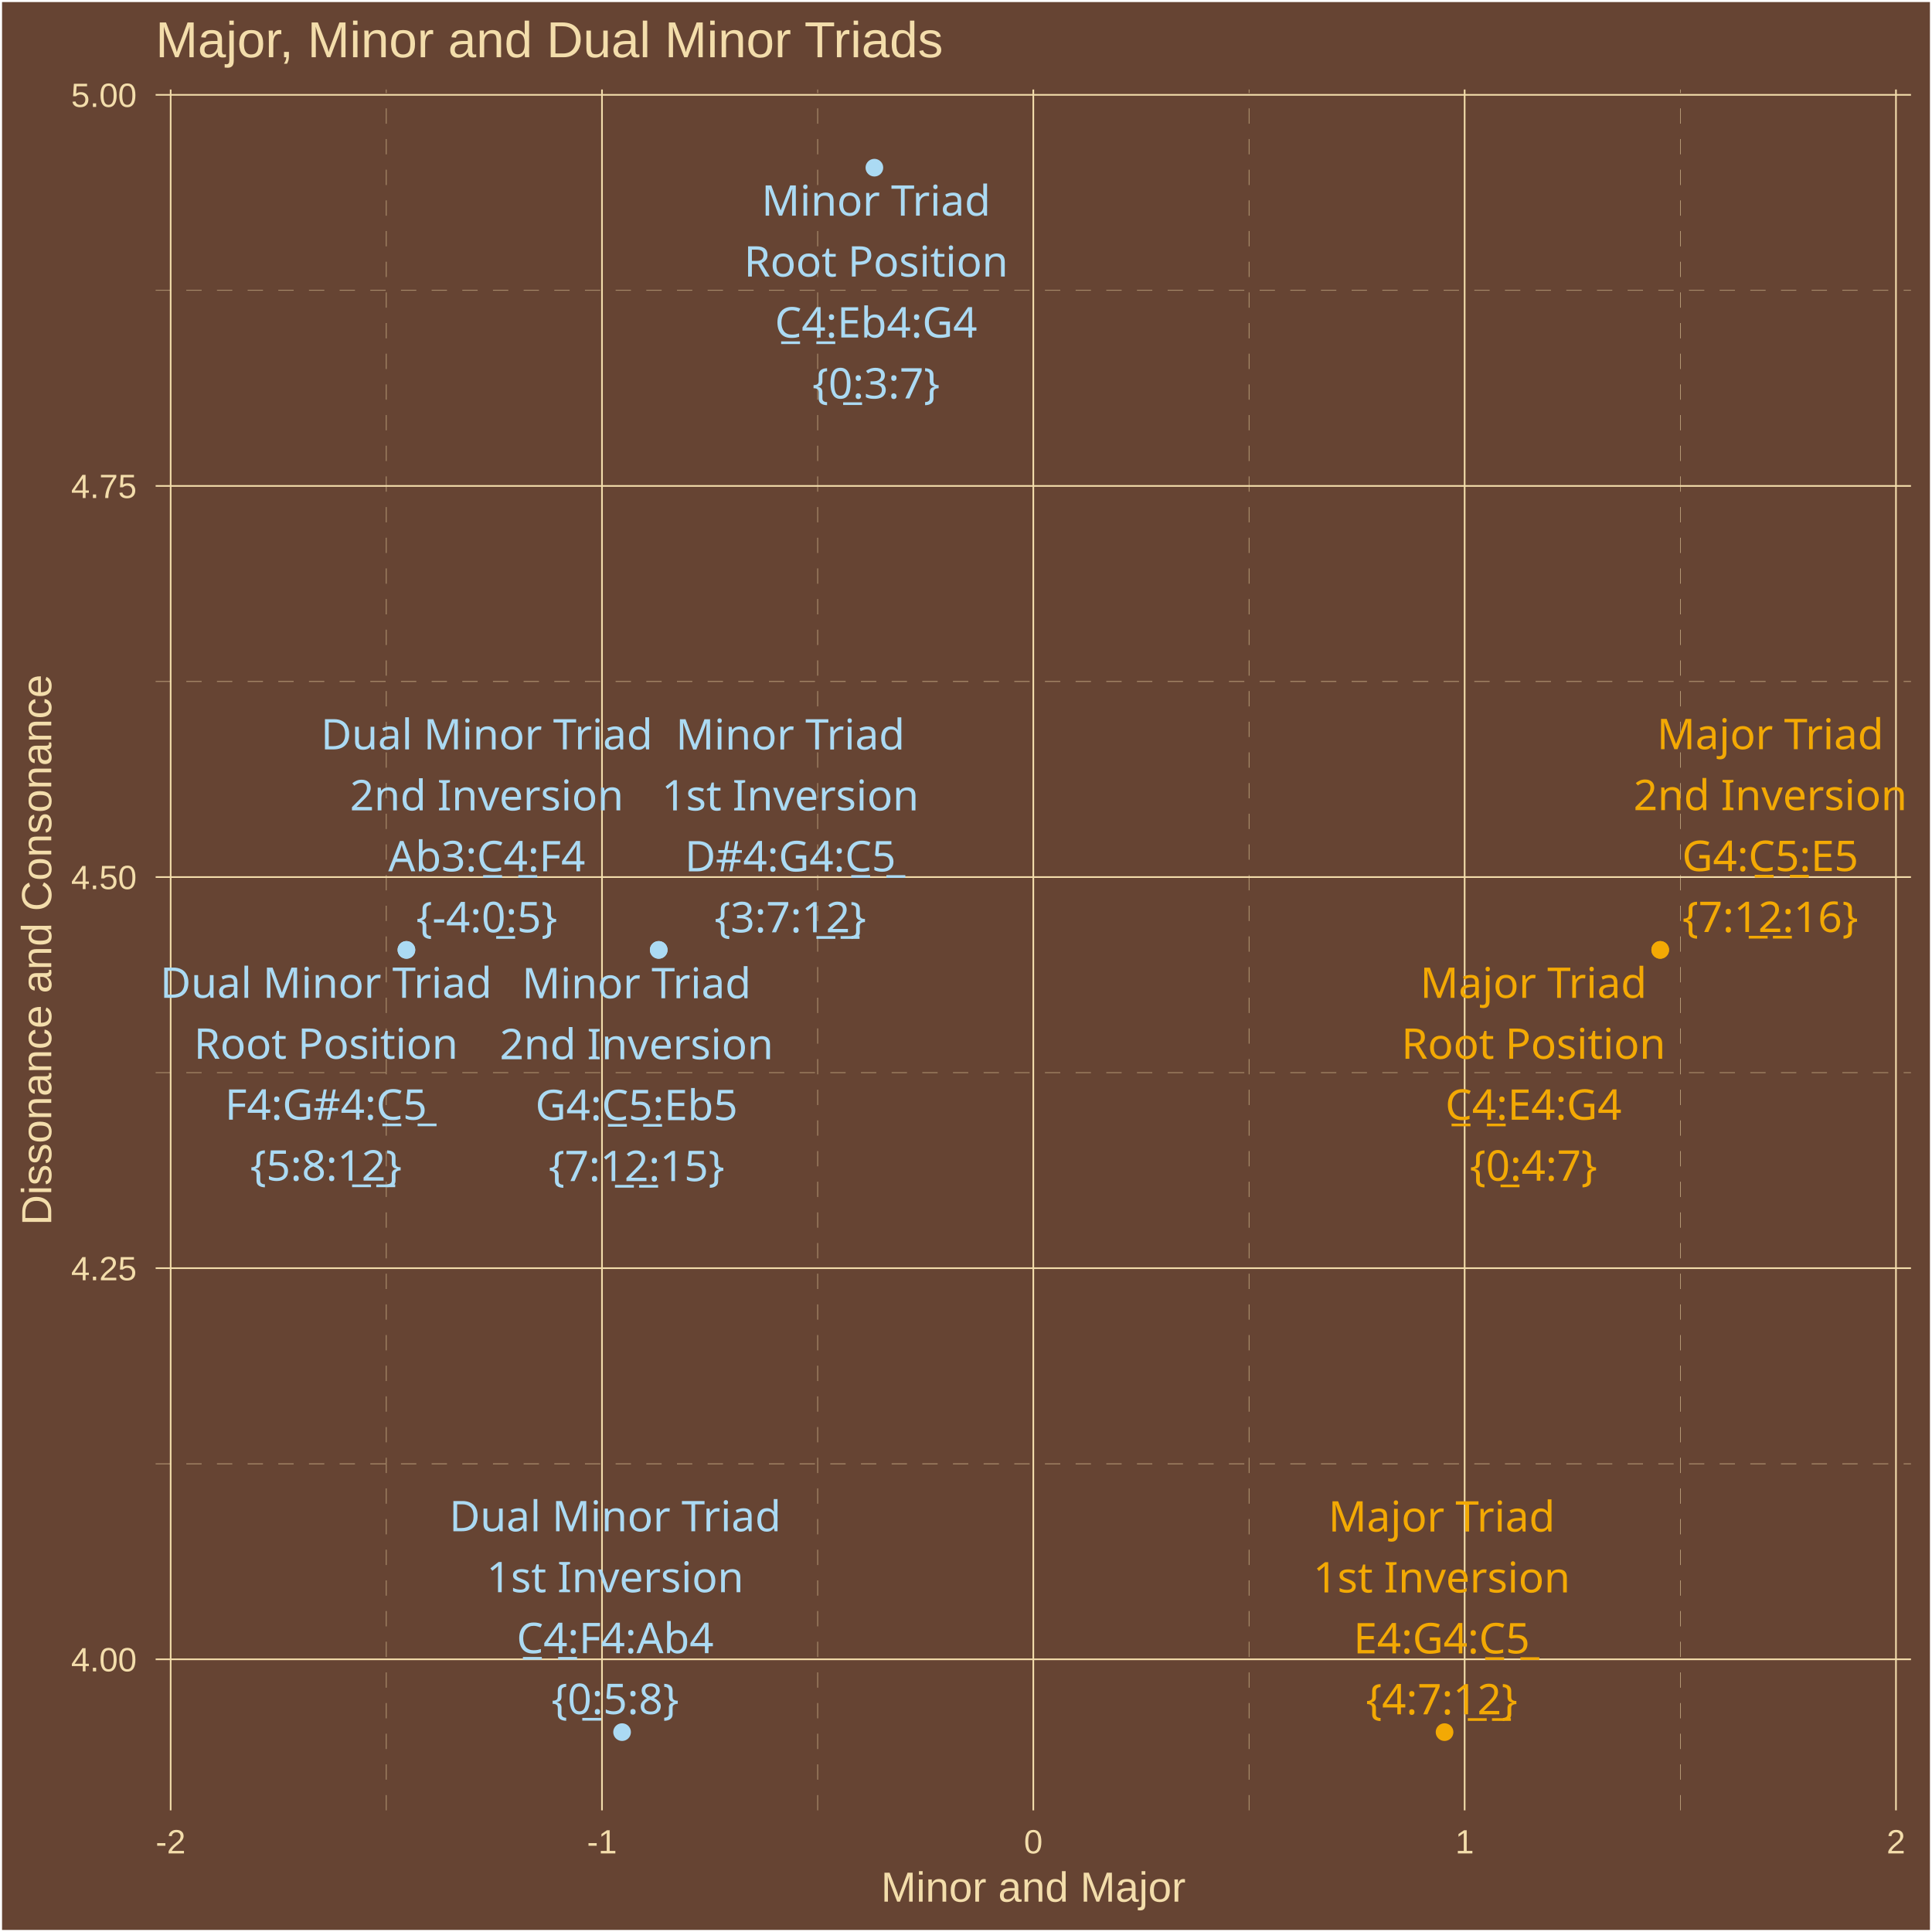
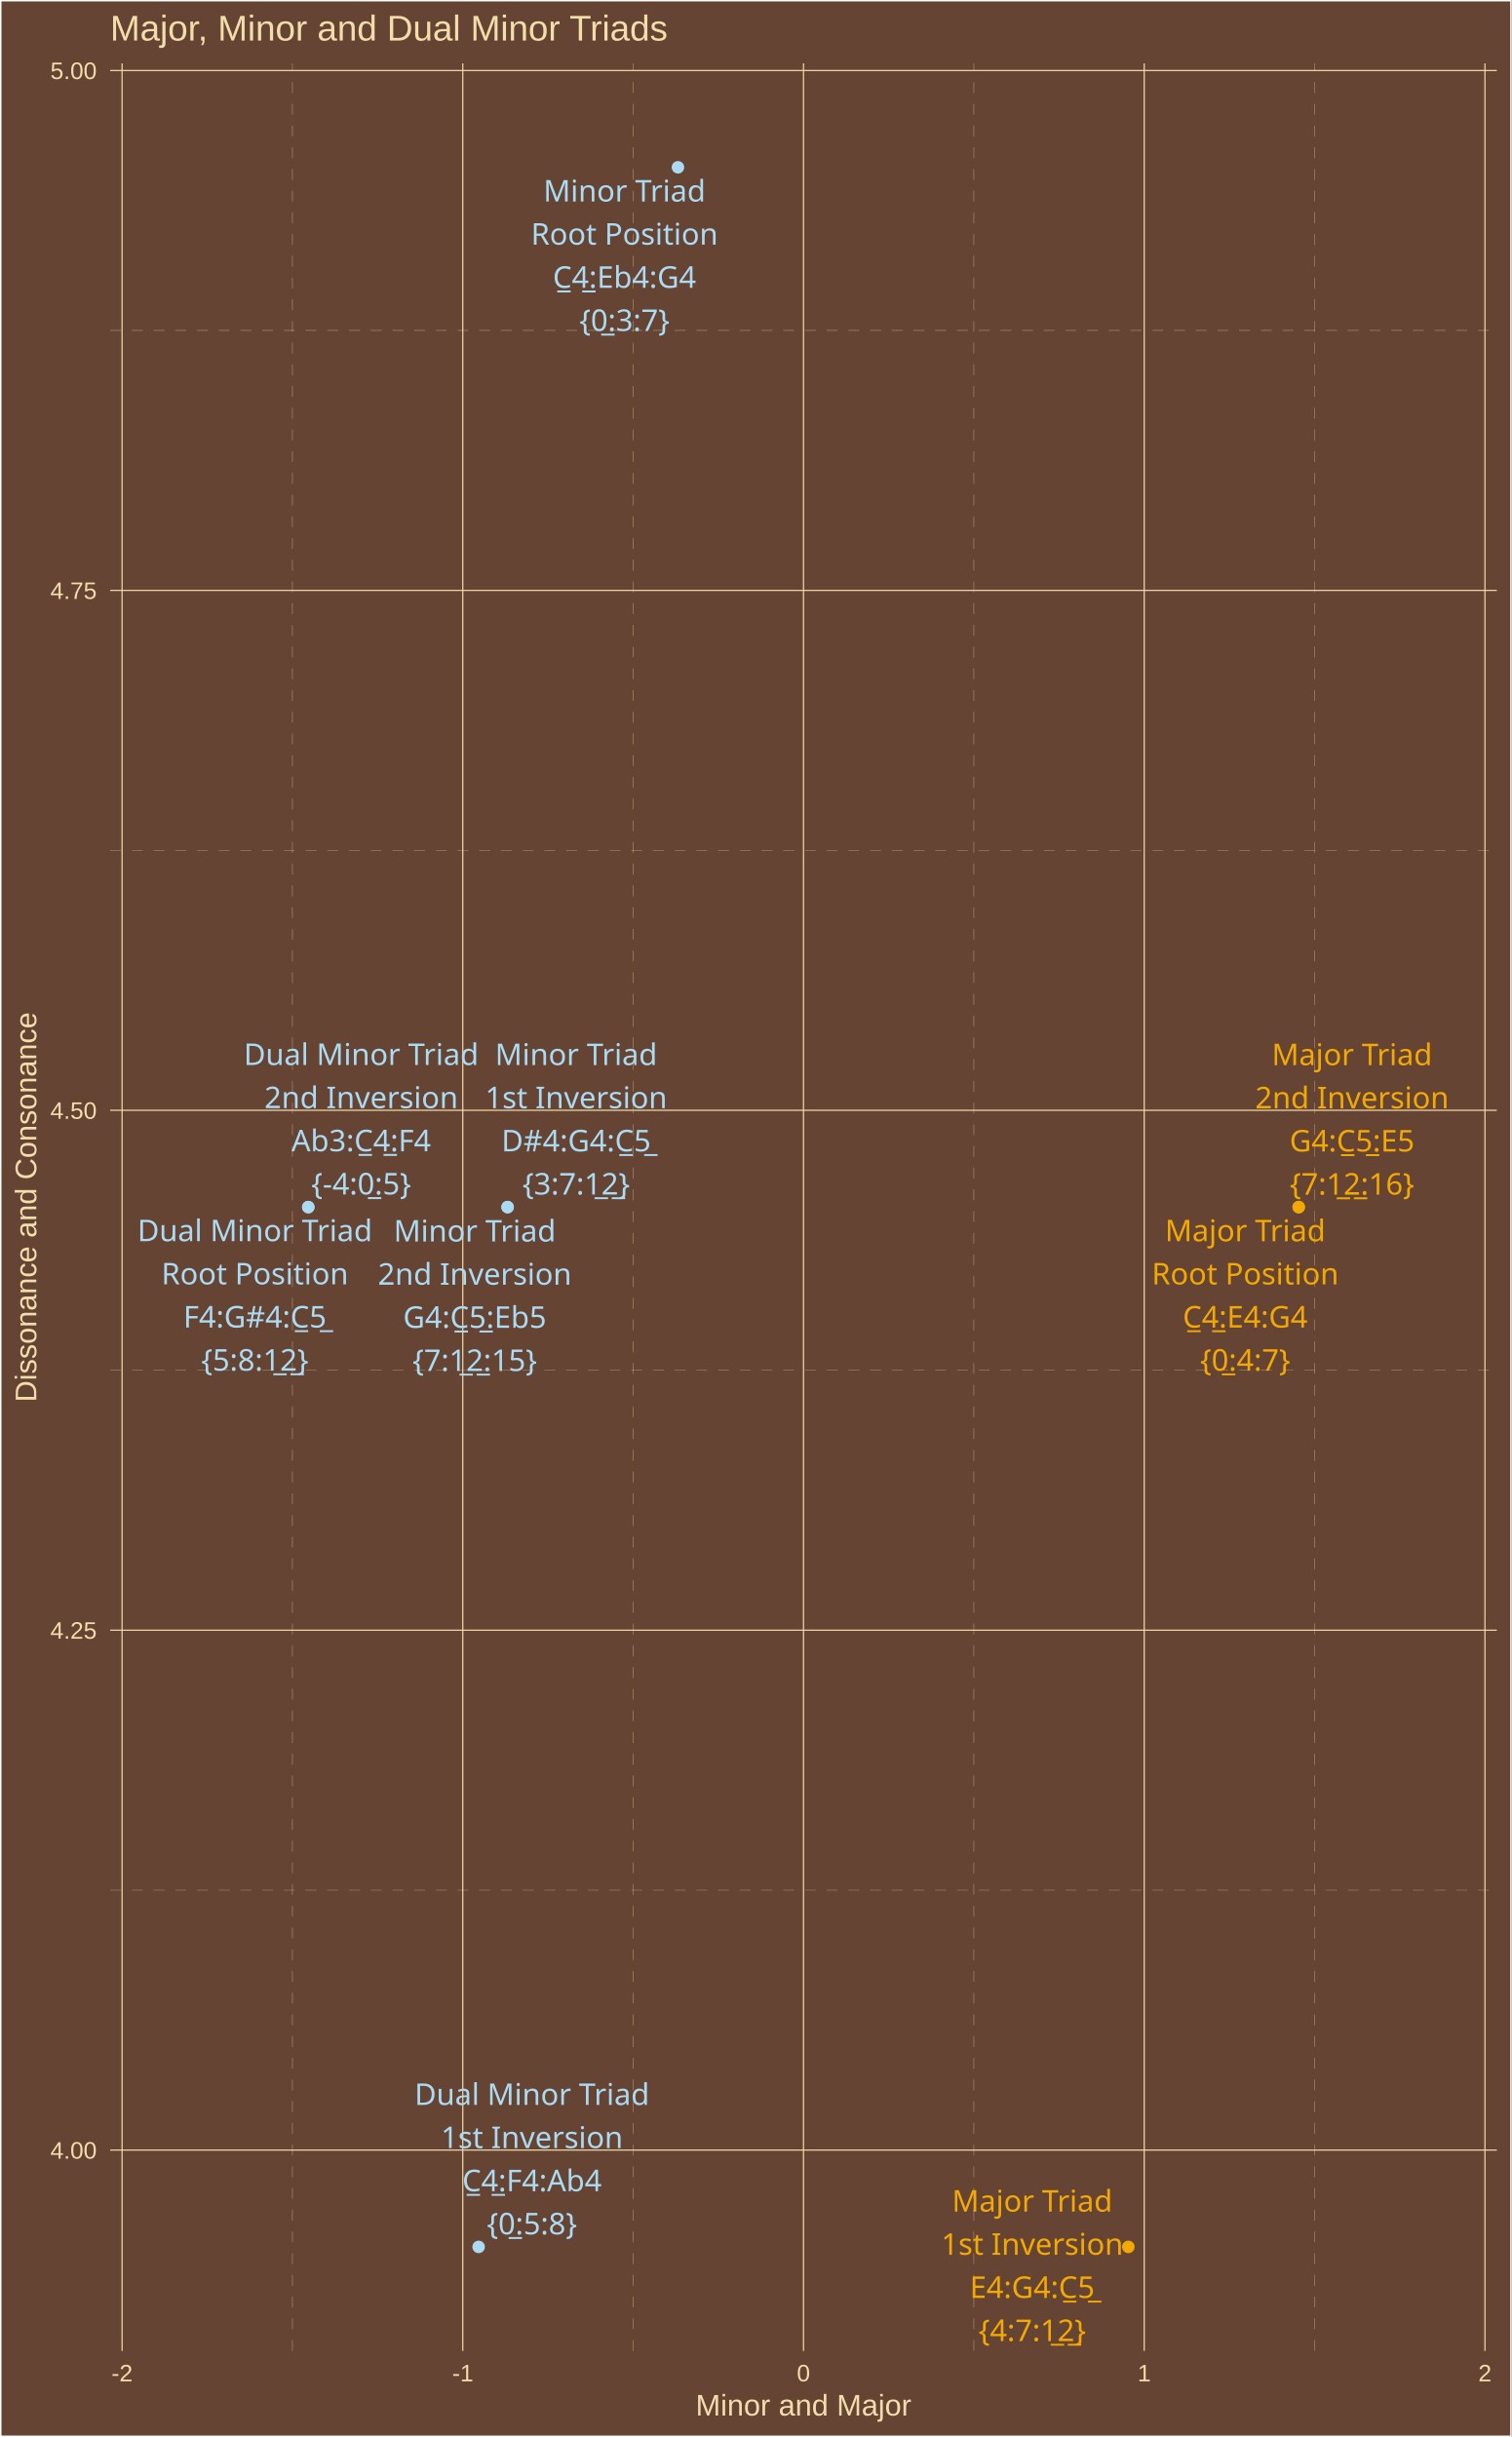
- <svg xmlns="http://www.w3.org/2000/svg" class="svglite" width="504.00pt" height="504.00pt" viewBox="0 0 504.00 504.00">
+ <svg xmlns="http://www.w3.org/2000/svg" class="svglite" width="557.00pt" height="898.00pt" viewBox="0 0 557.00 898.00">
  <defs>
    <style type="text/css">
    .svglite line, .svglite polyline, .svglite polygon, .svglite path, .svglite rect, .svglite circle {
      fill: none;
      stroke: #000000;
      stroke-linecap: round;
      stroke-linejoin: round;
      stroke-miterlimit: 10.00;
    }
    .svglite text {
      white-space: pre;
    }
  </style>
  </defs>
  <rect width="100%" height="100%" style="stroke: none; fill: #664433;" />
  <defs>
-     <clipPath id="cpMC4wMHw1MDQuMDB8MC4wMHw1MDQuMDA=">
-       <rect x="0.00" y="0.00" width="504.00" height="504.00" />
+     <clipPath id="cpMC4wMHw1NTcuMDB8MC4wMHw4OTguMDA=">
+       <rect x="0.00" y="0.00" width="557.00" height="898.00" />
    </clipPath>
  </defs>
-   <g clip-path="url(#cpMC4wMHw1MDQuMDB8MC4wMHw1MDQuMDA=)">
-     <rect x="0.00" y="-0" width="504.00" height="504.00" style="stroke-width: 1.07; stroke: #FFFFFF; fill: #664433;" />
+   <g clip-path="url(#cpMC4wMHw1NTcuMDB8MC4wMHw4OTguMDA=)">
+     <rect x="0.00" y="0.00" width="557.00" height="898.00" style="stroke-width: 1.07; stroke: #FFFFFF; fill: #664433;" />
  </g>
  <defs>
-     <clipPath id="cpNDAuNjB8NDk4LjUyfDIzLjM0fDQ3Mi4yNw==">
-       <rect x="40.60" y="23.34" width="457.92" height="448.93" />
+     <clipPath id="cpNDAuNjB8NTUxLjUyfDIzLjM0fDg2Ni4yNw==">
+       <rect x="40.60" y="23.34" width="510.92" height="842.93" />
    </clipPath>
  </defs>
-   <g clip-path="url(#cpNDAuNjB8NDk4LjUyfDIzLjM0fDQ3Mi4yNw==)">
-     <rect x="40.60" y="23.34" width="457.92" height="448.93" style="stroke-width: 1.07; stroke: none; fill: #664433;" />
-     <polyline points="40.60,381.85 498.52,381.85 " style="stroke-width: 0.11; stroke: #F3DDAB; stroke-dasharray: 4.00,4.00; stroke-linecap: butt;" />
-     <polyline points="40.60,279.82 498.52,279.82 " style="stroke-width: 0.11; stroke: #F3DDAB; stroke-dasharray: 4.00,4.00; stroke-linecap: butt;" />
-     <polyline points="40.60,177.79 498.52,177.79 " style="stroke-width: 0.11; stroke: #F3DDAB; stroke-dasharray: 4.00,4.00; stroke-linecap: butt;" />
-     <polyline points="40.60,75.76 498.52,75.76 " style="stroke-width: 0.11; stroke: #F3DDAB; stroke-dasharray: 4.00,4.00; stroke-linecap: butt;" />
-     <polyline points="100.78,472.27 100.78,23.34 " style="stroke-width: 0.11; stroke: #F3DDAB; stroke-dasharray: 4.00,4.00; stroke-linecap: butt;" />
-     <polyline points="213.30,472.27 213.30,23.34 " style="stroke-width: 0.11; stroke: #F3DDAB; stroke-dasharray: 4.00,4.00; stroke-linecap: butt;" />
-     <polyline points="325.82,472.27 325.82,23.34 " style="stroke-width: 0.11; stroke: #F3DDAB; stroke-dasharray: 4.00,4.00; stroke-linecap: butt;" />
-     <polyline points="438.34,472.27 438.34,23.34 " style="stroke-width: 0.11; stroke: #F3DDAB; stroke-dasharray: 4.00,4.00; stroke-linecap: butt;" />
-     <polyline points="40.60,432.86 498.52,432.86 " style="stroke-width: 0.43; stroke: #F3DDAB; stroke-linecap: butt;" />
-     <polyline points="40.60,330.83 498.52,330.83 " style="stroke-width: 0.43; stroke: #F3DDAB; stroke-linecap: butt;" />
-     <polyline points="40.60,228.80 498.52,228.80 " style="stroke-width: 0.43; stroke: #F3DDAB; stroke-linecap: butt;" />
-     <polyline points="40.60,126.77 498.52,126.77 " style="stroke-width: 0.43; stroke: #F3DDAB; stroke-linecap: butt;" />
-     <polyline points="40.60,24.74 498.52,24.74 " style="stroke-width: 0.43; stroke: #F3DDAB; stroke-linecap: butt;" />
-     <polyline points="44.52,472.27 44.52,23.34 " style="stroke-width: 0.43; stroke: #F3DDAB; stroke-linecap: butt;" />
-     <polyline points="157.04,472.27 157.04,23.34 " style="stroke-width: 0.43; stroke: #F3DDAB; stroke-linecap: butt;" />
-     <polyline points="269.56,472.27 269.56,23.34 " style="stroke-width: 0.43; stroke: #F3DDAB; stroke-linecap: butt;" />
-     <polyline points="382.08,472.27 382.08,23.34 " style="stroke-width: 0.43; stroke: #F3DDAB; stroke-linecap: butt;" />
-     <polyline points="494.60,472.27 494.60,23.34 " style="stroke-width: 0.43; stroke: #F3DDAB; stroke-linecap: butt;" />
-     <circle cx="433.10" cy="247.80" r="1.95" style="stroke-width: 0.71; stroke: #F3A904; fill: #F3A904;" />
-     <circle cx="376.84" cy="451.86" r="1.95" style="stroke-width: 0.71; stroke: #F3A904; fill: #F3A904;" />
-     <circle cx="433.10" cy="247.80" r="1.95" style="stroke-width: 0.71; stroke: #F3A904; fill: #F3A904;" />
-     <circle cx="228.10" cy="43.74" r="1.95" style="stroke-width: 0.71; stroke: #ABDAF3; fill: #ABDAF3;" />
-     <circle cx="171.84" cy="247.80" r="1.95" style="stroke-width: 0.71; stroke: #ABDAF3; fill: #ABDAF3;" />
-     <circle cx="171.84" cy="247.80" r="1.95" style="stroke-width: 0.71; stroke: #ABDAF3; fill: #ABDAF3;" />
-     <circle cx="106.02" cy="247.80" r="1.95" style="stroke-width: 0.71; stroke: #ABDAF3; fill: #ABDAF3;" />
-     <circle cx="162.28" cy="451.86" r="1.95" style="stroke-width: 0.71; stroke: #ABDAF3; fill: #ABDAF3;" />
-     <circle cx="106.02" cy="247.80" r="1.95" style="stroke-width: 0.71; stroke: #ABDAF3; fill: #ABDAF3;" />
-     <text x="400.04" y="260.32" text-anchor="middle" style="font-size: 11.04px;fill: #F3A904; font-family: &quot;Arial Unicode MS&quot;;" textLength="55.77px" lengthAdjust="spacingAndGlyphs">Major Triad</text>
-     <text x="400.04" y="276.21" text-anchor="middle" style="font-size: 11.04px;fill: #F3A904; font-family: &quot;Arial Unicode MS&quot;;" textLength="65.61px" lengthAdjust="spacingAndGlyphs">Root Position</text>
-     <text x="400.04" y="292.11" text-anchor="middle" style="font-size: 11.04px;fill: #F3A904; font-family: &quot;Arial Unicode MS&quot;;" textLength="48.44px" lengthAdjust="spacingAndGlyphs">C̲4̲:E4:G4</text>
-     <text x="400.04" y="308.01" text-anchor="middle" style="font-size: 11.04px;fill: #F3A904; font-family: &quot;Arial Unicode MS&quot;;" textLength="31.91px" lengthAdjust="spacingAndGlyphs">{0̲:4:7}</text>
-     <text x="376.09" y="399.53" text-anchor="middle" style="font-size: 11.04px;fill: #F3A904; font-family: &quot;Arial Unicode MS&quot;;" textLength="55.77px" lengthAdjust="spacingAndGlyphs">Major Triad</text>
-     <text x="376.09" y="415.42" text-anchor="middle" style="font-size: 11.04px;fill: #F3A904; font-family: &quot;Arial Unicode MS&quot;;" textLength="62.54px" lengthAdjust="spacingAndGlyphs">1st Inversion</text>
-     <text x="376.09" y="431.32" text-anchor="middle" style="font-size: 11.04px;fill: #F3A904; font-family: &quot;Arial Unicode MS&quot;;" textLength="48.44px" lengthAdjust="spacingAndGlyphs">E4:G4:C̲5̲</text>
-     <text x="376.09" y="447.22" text-anchor="middle" style="font-size: 11.04px;fill: #F3A904; font-family: &quot;Arial Unicode MS&quot;;" textLength="38.04px" lengthAdjust="spacingAndGlyphs">{4:7:1̲2̲}</text>
-     <text x="461.81" y="195.44" text-anchor="middle" style="font-size: 11.04px;fill: #F3A904; font-family: &quot;Arial Unicode MS&quot;;" textLength="55.77px" lengthAdjust="spacingAndGlyphs">Major Triad</text>
-     <text x="461.81" y="211.34" text-anchor="middle" style="font-size: 11.04px;fill: #F3A904; font-family: &quot;Arial Unicode MS&quot;;" textLength="66.23px" lengthAdjust="spacingAndGlyphs">2nd Inversion</text>
-     <text x="461.81" y="227.23" text-anchor="middle" style="font-size: 11.04px;fill: #F3A904; font-family: &quot;Arial Unicode MS&quot;;" textLength="48.44px" lengthAdjust="spacingAndGlyphs">G4:C̲5̲:E5</text>
-     <text x="461.81" y="243.13" text-anchor="middle" style="font-size: 11.04px;fill: #F3A904; font-family: &quot;Arial Unicode MS&quot;;" textLength="44.18px" lengthAdjust="spacingAndGlyphs">{7:1̲2̲:16}</text>
-     <text x="228.54" y="56.26" text-anchor="middle" style="font-size: 11.04px;fill: #ABDAF3; font-family: &quot;Arial Unicode MS&quot;;" textLength="55.77px" lengthAdjust="spacingAndGlyphs">Minor Triad</text>
-     <text x="228.54" y="72.15" text-anchor="middle" style="font-size: 11.04px;fill: #ABDAF3; font-family: &quot;Arial Unicode MS&quot;;" textLength="65.61px" lengthAdjust="spacingAndGlyphs">Root Position</text>
-     <text x="228.54" y="88.05" text-anchor="middle" style="font-size: 11.04px;fill: #ABDAF3; font-family: &quot;Arial Unicode MS&quot;;" textLength="54.58px" lengthAdjust="spacingAndGlyphs">C̲4̲:Eb4:G4</text>
-     <text x="228.54" y="103.95" text-anchor="middle" style="font-size: 11.04px;fill: #ABDAF3; font-family: &quot;Arial Unicode MS&quot;;" textLength="31.91px" lengthAdjust="spacingAndGlyphs">{0̲:3:7}</text>
-     <text x="206.17" y="195.52" text-anchor="middle" style="font-size: 11.04px;fill: #ABDAF3; font-family: &quot;Arial Unicode MS&quot;;" textLength="55.77px" lengthAdjust="spacingAndGlyphs">Minor Triad</text>
-     <text x="206.17" y="211.42" text-anchor="middle" style="font-size: 11.04px;fill: #ABDAF3; font-family: &quot;Arial Unicode MS&quot;;" textLength="62.54px" lengthAdjust="spacingAndGlyphs">1st Inversion</text>
-     <text x="206.17" y="227.31" text-anchor="middle" style="font-size: 11.04px;fill: #ABDAF3; font-family: &quot;Arial Unicode MS&quot;;" textLength="55.18px" lengthAdjust="spacingAndGlyphs">D#4:G4:C̲5̲</text>
-     <text x="206.17" y="243.21" text-anchor="middle" style="font-size: 11.04px;fill: #ABDAF3; font-family: &quot;Arial Unicode MS&quot;;" textLength="38.04px" lengthAdjust="spacingAndGlyphs">{3:7:1̲2̲}</text>
-     <text x="166.05" y="260.42" text-anchor="middle" style="font-size: 11.04px;fill: #ABDAF3; font-family: &quot;Arial Unicode MS&quot;;" textLength="55.77px" lengthAdjust="spacingAndGlyphs">Minor Triad</text>
-     <text x="166.05" y="276.32" text-anchor="middle" style="font-size: 11.04px;fill: #ABDAF3; font-family: &quot;Arial Unicode MS&quot;;" textLength="66.23px" lengthAdjust="spacingAndGlyphs">2nd Inversion</text>
-     <text x="166.05" y="292.22" text-anchor="middle" style="font-size: 11.04px;fill: #ABDAF3; font-family: &quot;Arial Unicode MS&quot;;" textLength="54.58px" lengthAdjust="spacingAndGlyphs">G4:C̲5̲:Eb5</text>
-     <text x="166.05" y="308.11" text-anchor="middle" style="font-size: 11.04px;fill: #ABDAF3; font-family: &quot;Arial Unicode MS&quot;;" textLength="44.18px" lengthAdjust="spacingAndGlyphs">{7:1̲2̲:15}</text>
-     <text x="85.04" y="260.30" text-anchor="middle" style="font-size: 11.04px;fill: #ABDAF3; font-family: &quot;Arial Unicode MS&quot;;" textLength="81.52px" lengthAdjust="spacingAndGlyphs">Dual Minor Triad</text>
-     <text x="85.04" y="276.20" text-anchor="middle" style="font-size: 11.04px;fill: #ABDAF3; font-family: &quot;Arial Unicode MS&quot;;" textLength="65.61px" lengthAdjust="spacingAndGlyphs">Root Position</text>
-     <text x="85.04" y="292.10" text-anchor="middle" style="font-size: 11.04px;fill: #ABDAF3; font-family: &quot;Arial Unicode MS&quot;;" textLength="53.96px" lengthAdjust="spacingAndGlyphs">F4:G#4:C̲5̲</text>
-     <text x="85.04" y="307.99" text-anchor="middle" style="font-size: 11.04px;fill: #ABDAF3; font-family: &quot;Arial Unicode MS&quot;;" textLength="38.04px" lengthAdjust="spacingAndGlyphs">{5:8:1̲2̲}</text>
-     <text x="160.48" y="399.46" text-anchor="middle" style="font-size: 11.04px;fill: #ABDAF3; font-family: &quot;Arial Unicode MS&quot;;" textLength="81.52px" lengthAdjust="spacingAndGlyphs">Dual Minor Triad</text>
-     <text x="160.48" y="415.36" text-anchor="middle" style="font-size: 11.04px;fill: #ABDAF3; font-family: &quot;Arial Unicode MS&quot;;" textLength="62.54px" lengthAdjust="spacingAndGlyphs">1st Inversion</text>
-     <text x="160.48" y="431.26" text-anchor="middle" style="font-size: 11.04px;fill: #ABDAF3; font-family: &quot;Arial Unicode MS&quot;;" textLength="52.73px" lengthAdjust="spacingAndGlyphs">C̲4̲:F4:Ab4</text>
-     <text x="160.48" y="447.15" text-anchor="middle" style="font-size: 11.04px;fill: #ABDAF3; font-family: &quot;Arial Unicode MS&quot;;" textLength="31.91px" lengthAdjust="spacingAndGlyphs">{0̲:5:8}</text>
-     <text x="126.98" y="195.50" text-anchor="middle" style="font-size: 11.04px;fill: #ABDAF3; font-family: &quot;Arial Unicode MS&quot;;" textLength="81.52px" lengthAdjust="spacingAndGlyphs">Dual Minor Triad</text>
-     <text x="126.98" y="211.40" text-anchor="middle" style="font-size: 11.04px;fill: #ABDAF3; font-family: &quot;Arial Unicode MS&quot;;" textLength="66.23px" lengthAdjust="spacingAndGlyphs">2nd Inversion</text>
-     <text x="126.98" y="227.30" text-anchor="middle" style="font-size: 11.04px;fill: #ABDAF3; font-family: &quot;Arial Unicode MS&quot;;" textLength="52.73px" lengthAdjust="spacingAndGlyphs">Ab3:C̲4̲:F4</text>
-     <text x="126.98" y="243.20" text-anchor="middle" style="font-size: 11.04px;fill: #ABDAF3; font-family: &quot;Arial Unicode MS&quot;;" textLength="35.58px" lengthAdjust="spacingAndGlyphs">{-4:0̲:5}</text>
+   <g clip-path="url(#cpNDAuNjB8NTUxLjUyfDIzLjM0fDg2Ni4yNw==)">
+     <rect x="40.60" y="23.34" width="510.92" height="842.93" style="stroke-width: 1.07; stroke: none; fill: #664433;" />
+     <polyline points="40.60,696.49 551.52,696.49 " style="stroke-width: 0.11; stroke: #F3DDAB; stroke-dasharray: 4.00,4.00; stroke-linecap: butt;" />
+     <polyline points="40.60,504.91 551.52,504.91 " style="stroke-width: 0.11; stroke: #F3DDAB; stroke-dasharray: 4.00,4.00; stroke-linecap: butt;" />
+     <polyline points="40.60,313.34 551.52,313.34 " style="stroke-width: 0.11; stroke: #F3DDAB; stroke-dasharray: 4.00,4.00; stroke-linecap: butt;" />
+     <polyline points="40.60,121.76 551.52,121.76 " style="stroke-width: 0.11; stroke: #F3DDAB; stroke-dasharray: 4.00,4.00; stroke-linecap: butt;" />
+     <polyline points="107.75,866.27 107.75,23.34 " style="stroke-width: 0.11; stroke: #F3DDAB; stroke-dasharray: 4.00,4.00; stroke-linecap: butt;" />
+     <polyline points="233.29,866.27 233.29,23.34 " style="stroke-width: 0.11; stroke: #F3DDAB; stroke-dasharray: 4.00,4.00; stroke-linecap: butt;" />
+     <polyline points="358.83,866.27 358.83,23.34 " style="stroke-width: 0.11; stroke: #F3DDAB; stroke-dasharray: 4.00,4.00; stroke-linecap: butt;" />
+     <polyline points="484.38,866.27 484.38,23.34 " style="stroke-width: 0.11; stroke: #F3DDAB; stroke-dasharray: 4.00,4.00; stroke-linecap: butt;" />
+     <polyline points="40.60,792.28 551.52,792.28 " style="stroke-width: 0.43; stroke: #F3DDAB; stroke-linecap: butt;" />
+     <polyline points="40.60,600.70 551.52,600.70 " style="stroke-width: 0.43; stroke: #F3DDAB; stroke-linecap: butt;" />
+     <polyline points="40.60,409.13 551.52,409.13 " style="stroke-width: 0.43; stroke: #F3DDAB; stroke-linecap: butt;" />
+     <polyline points="40.60,217.55 551.52,217.55 " style="stroke-width: 0.43; stroke: #F3DDAB; stroke-linecap: butt;" />
+     <polyline points="40.60,25.98 551.52,25.98 " style="stroke-width: 0.43; stroke: #F3DDAB; stroke-linecap: butt;" />
+     <polyline points="44.98,866.27 44.98,23.34 " style="stroke-width: 0.43; stroke: #F3DDAB; stroke-linecap: butt;" />
+     <polyline points="170.52,866.27 170.52,23.34 " style="stroke-width: 0.43; stroke: #F3DDAB; stroke-linecap: butt;" />
+     <polyline points="296.06,866.27 296.06,23.34 " style="stroke-width: 0.43; stroke: #F3DDAB; stroke-linecap: butt;" />
+     <polyline points="421.61,866.27 421.61,23.34 " style="stroke-width: 0.43; stroke: #F3DDAB; stroke-linecap: butt;" />
+     <polyline points="547.15,866.27 547.15,23.34 " style="stroke-width: 0.43; stroke: #F3DDAB; stroke-linecap: butt;" />
+     <circle cx="478.53" cy="444.80" r="1.95" style="stroke-width: 0.71; stroke: #F3A904; fill: #F3A904;" />
+     <circle cx="415.76" cy="827.95" r="1.95" style="stroke-width: 0.71; stroke: #F3A904; fill: #F3A904;" />
+     <circle cx="478.53" cy="444.80" r="1.95" style="stroke-width: 0.71; stroke: #F3A904; fill: #F3A904;" />
+     <circle cx="249.80" cy="61.65" r="1.95" style="stroke-width: 0.71; stroke: #ABDAF3; fill: #ABDAF3;" />
+     <circle cx="187.03" cy="444.80" r="1.95" style="stroke-width: 0.71; stroke: #ABDAF3; fill: #ABDAF3;" />
+     <circle cx="187.03" cy="444.80" r="1.95" style="stroke-width: 0.71; stroke: #ABDAF3; fill: #ABDAF3;" />
+     <circle cx="113.59" cy="444.80" r="1.95" style="stroke-width: 0.71; stroke: #ABDAF3; fill: #ABDAF3;" />
+     <circle cx="176.36" cy="827.95" r="1.95" style="stroke-width: 0.71; stroke: #ABDAF3; fill: #ABDAF3;" />
+     <circle cx="113.59" cy="444.80" r="1.95" style="stroke-width: 0.71; stroke: #ABDAF3; fill: #ABDAF3;" />
+     <text x="458.82" y="457.39" text-anchor="middle" style="font-size: 11.04px;fill: #F3A904; font-family: &quot;Arial Unicode MS&quot;;" textLength="55.77px" lengthAdjust="spacingAndGlyphs">Major Triad</text>
+     <text x="458.82" y="473.29" text-anchor="middle" style="font-size: 11.04px;fill: #F3A904; font-family: &quot;Arial Unicode MS&quot;;" textLength="65.61px" lengthAdjust="spacingAndGlyphs">Root Position</text>
+     <text x="458.82" y="489.18" text-anchor="middle" style="font-size: 11.04px;fill: #F3A904; font-family: &quot;Arial Unicode MS&quot;;" textLength="48.44px" lengthAdjust="spacingAndGlyphs">C̲4̲:E4:G4</text>
+     <text x="458.82" y="505.08" text-anchor="middle" style="font-size: 11.04px;fill: #F3A904; font-family: &quot;Arial Unicode MS&quot;;" textLength="31.91px" lengthAdjust="spacingAndGlyphs">{0̲:4:7}</text>
+     <text x="380.34" y="814.95" text-anchor="middle" style="font-size: 11.04px;fill: #F3A904; font-family: &quot;Arial Unicode MS&quot;;" textLength="55.77px" lengthAdjust="spacingAndGlyphs">Major Triad</text>
+     <text x="380.34" y="830.85" text-anchor="middle" style="font-size: 11.04px;fill: #F3A904; font-family: &quot;Arial Unicode MS&quot;;" textLength="62.54px" lengthAdjust="spacingAndGlyphs">1st Inversion</text>
+     <text x="380.34" y="846.75" text-anchor="middle" style="font-size: 11.04px;fill: #F3A904; font-family: &quot;Arial Unicode MS&quot;;" textLength="48.44px" lengthAdjust="spacingAndGlyphs">E4:G4:C̲5̲</text>
+     <text x="380.34" y="862.65" text-anchor="middle" style="font-size: 11.04px;fill: #F3A904; font-family: &quot;Arial Unicode MS&quot;;" textLength="38.04px" lengthAdjust="spacingAndGlyphs">{4:7:1̲2̲}</text>
+     <text x="498.17" y="392.51" text-anchor="middle" style="font-size: 11.04px;fill: #F3A904; font-family: &quot;Arial Unicode MS&quot;;" textLength="55.77px" lengthAdjust="spacingAndGlyphs">Major Triad</text>
+     <text x="498.17" y="408.41" text-anchor="middle" style="font-size: 11.04px;fill: #F3A904; font-family: &quot;Arial Unicode MS&quot;;" textLength="66.23px" lengthAdjust="spacingAndGlyphs">2nd Inversion</text>
+     <text x="498.17" y="424.30" text-anchor="middle" style="font-size: 11.04px;fill: #F3A904; font-family: &quot;Arial Unicode MS&quot;;" textLength="48.44px" lengthAdjust="spacingAndGlyphs">G4:C̲5̲:E5</text>
+     <text x="498.17" y="440.20" text-anchor="middle" style="font-size: 11.04px;fill: #F3A904; font-family: &quot;Arial Unicode MS&quot;;" textLength="44.18px" lengthAdjust="spacingAndGlyphs">{7:1̲2̲:16}</text>
+     <text x="230.10" y="74.26" text-anchor="middle" style="font-size: 11.04px;fill: #ABDAF3; font-family: &quot;Arial Unicode MS&quot;;" textLength="55.77px" lengthAdjust="spacingAndGlyphs">Minor Triad</text>
+     <text x="230.10" y="90.15" text-anchor="middle" style="font-size: 11.04px;fill: #ABDAF3; font-family: &quot;Arial Unicode MS&quot;;" textLength="65.61px" lengthAdjust="spacingAndGlyphs">Root Position</text>
+     <text x="230.10" y="106.05" text-anchor="middle" style="font-size: 11.04px;fill: #ABDAF3; font-family: &quot;Arial Unicode MS&quot;;" textLength="54.58px" lengthAdjust="spacingAndGlyphs">C̲4̲:Eb4:G4</text>
+     <text x="230.10" y="121.95" text-anchor="middle" style="font-size: 11.04px;fill: #ABDAF3; font-family: &quot;Arial Unicode MS&quot;;" textLength="31.91px" lengthAdjust="spacingAndGlyphs">{0̲:3:7}</text>
+     <text x="212.29" y="392.47" text-anchor="middle" style="font-size: 11.04px;fill: #ABDAF3; font-family: &quot;Arial Unicode MS&quot;;" textLength="55.77px" lengthAdjust="spacingAndGlyphs">Minor Triad</text>
+     <text x="212.29" y="408.36" text-anchor="middle" style="font-size: 11.04px;fill: #ABDAF3; font-family: &quot;Arial Unicode MS&quot;;" textLength="62.54px" lengthAdjust="spacingAndGlyphs">1st Inversion</text>
+     <text x="212.29" y="424.26" text-anchor="middle" style="font-size: 11.04px;fill: #ABDAF3; font-family: &quot;Arial Unicode MS&quot;;" textLength="55.18px" lengthAdjust="spacingAndGlyphs">D#4:G4:C̲5̲</text>
+     <text x="212.29" y="440.16" text-anchor="middle" style="font-size: 11.04px;fill: #ABDAF3; font-family: &quot;Arial Unicode MS&quot;;" textLength="38.04px" lengthAdjust="spacingAndGlyphs">{3:7:1̲2̲}</text>
+     <text x="174.93" y="457.49" text-anchor="middle" style="font-size: 11.04px;fill: #ABDAF3; font-family: &quot;Arial Unicode MS&quot;;" textLength="55.77px" lengthAdjust="spacingAndGlyphs">Minor Triad</text>
+     <text x="174.93" y="473.39" text-anchor="middle" style="font-size: 11.04px;fill: #ABDAF3; font-family: &quot;Arial Unicode MS&quot;;" textLength="66.23px" lengthAdjust="spacingAndGlyphs">2nd Inversion</text>
+     <text x="174.93" y="489.29" text-anchor="middle" style="font-size: 11.04px;fill: #ABDAF3; font-family: &quot;Arial Unicode MS&quot;;" textLength="54.58px" lengthAdjust="spacingAndGlyphs">G4:C̲5̲:Eb5</text>
+     <text x="174.93" y="505.18" text-anchor="middle" style="font-size: 11.04px;fill: #ABDAF3; font-family: &quot;Arial Unicode MS&quot;;" textLength="44.18px" lengthAdjust="spacingAndGlyphs">{7:1̲2̲:15}</text>
+     <text x="93.91" y="457.37" text-anchor="middle" style="font-size: 11.04px;fill: #ABDAF3; font-family: &quot;Arial Unicode MS&quot;;" textLength="81.52px" lengthAdjust="spacingAndGlyphs">Dual Minor Triad</text>
+     <text x="93.91" y="473.27" text-anchor="middle" style="font-size: 11.04px;fill: #ABDAF3; font-family: &quot;Arial Unicode MS&quot;;" textLength="65.61px" lengthAdjust="spacingAndGlyphs">Root Position</text>
+     <text x="93.91" y="489.16" text-anchor="middle" style="font-size: 11.04px;fill: #ABDAF3; font-family: &quot;Arial Unicode MS&quot;;" textLength="53.96px" lengthAdjust="spacingAndGlyphs">F4:G#4:C̲5̲</text>
+     <text x="93.91" y="505.06" text-anchor="middle" style="font-size: 11.04px;fill: #ABDAF3; font-family: &quot;Arial Unicode MS&quot;;" textLength="38.04px" lengthAdjust="spacingAndGlyphs">{5:8:1̲2̲}</text>
+     <text x="196.01" y="775.64" text-anchor="middle" style="font-size: 11.04px;fill: #ABDAF3; font-family: &quot;Arial Unicode MS&quot;;" textLength="81.52px" lengthAdjust="spacingAndGlyphs">Dual Minor Triad</text>
+     <text x="196.01" y="791.54" text-anchor="middle" style="font-size: 11.04px;fill: #ABDAF3; font-family: &quot;Arial Unicode MS&quot;;" textLength="62.54px" lengthAdjust="spacingAndGlyphs">1st Inversion</text>
+     <text x="196.01" y="807.44" text-anchor="middle" style="font-size: 11.04px;fill: #ABDAF3; font-family: &quot;Arial Unicode MS&quot;;" textLength="52.73px" lengthAdjust="spacingAndGlyphs">C̲4̲:F4:Ab4</text>
+     <text x="196.01" y="823.33" text-anchor="middle" style="font-size: 11.04px;fill: #ABDAF3; font-family: &quot;Arial Unicode MS&quot;;" textLength="31.91px" lengthAdjust="spacingAndGlyphs">{0̲:5:8}</text>
+     <text x="133.09" y="392.44" text-anchor="middle" style="font-size: 11.04px;fill: #ABDAF3; font-family: &quot;Arial Unicode MS&quot;;" textLength="81.52px" lengthAdjust="spacingAndGlyphs">Dual Minor Triad</text>
+     <text x="133.09" y="408.34" text-anchor="middle" style="font-size: 11.04px;fill: #ABDAF3; font-family: &quot;Arial Unicode MS&quot;;" textLength="66.23px" lengthAdjust="spacingAndGlyphs">2nd Inversion</text>
+     <text x="133.09" y="424.23" text-anchor="middle" style="font-size: 11.04px;fill: #ABDAF3; font-family: &quot;Arial Unicode MS&quot;;" textLength="52.73px" lengthAdjust="spacingAndGlyphs">Ab3:C̲4̲:F4</text>
+     <text x="133.09" y="440.13" text-anchor="middle" style="font-size: 11.04px;fill: #ABDAF3; font-family: &quot;Arial Unicode MS&quot;;" textLength="35.58px" lengthAdjust="spacingAndGlyphs">{-4:0̲:5}</text>
  </g>
-   <g clip-path="url(#cpMC4wMHw1MDQuMDB8MC4wMHw1MDQuMDA=)">
-     <text x="35.67" y="436.01" text-anchor="end" style="font-size: 8.80px;fill: #F3DDAB; font-family: &quot;Arial&quot;;" textLength="17.13px" lengthAdjust="spacingAndGlyphs">4.00</text>
-     <text x="35.67" y="333.98" text-anchor="end" style="font-size: 8.80px;fill: #F3DDAB; font-family: &quot;Arial&quot;;" textLength="17.13px" lengthAdjust="spacingAndGlyphs">4.25</text>
-     <text x="35.67" y="231.95" text-anchor="end" style="font-size: 8.80px;fill: #F3DDAB; font-family: &quot;Arial&quot;;" textLength="17.13px" lengthAdjust="spacingAndGlyphs">4.50</text>
-     <text x="35.67" y="129.92" text-anchor="end" style="font-size: 8.80px;fill: #F3DDAB; font-family: &quot;Arial&quot;;" textLength="17.13px" lengthAdjust="spacingAndGlyphs">4.75</text>
-     <text x="35.67" y="27.90" text-anchor="end" style="font-size: 8.80px;fill: #F3DDAB; font-family: &quot;Arial&quot;;" textLength="17.13px" lengthAdjust="spacingAndGlyphs">5.00</text>
-     <text x="44.52" y="483.50" text-anchor="middle" style="font-size: 8.80px;fill: #F3DDAB; font-family: &quot;Arial&quot;;" textLength="7.83px" lengthAdjust="spacingAndGlyphs">-2</text>
-     <text x="157.04" y="483.50" text-anchor="middle" style="font-size: 8.80px;fill: #F3DDAB; font-family: &quot;Arial&quot;;" textLength="7.83px" lengthAdjust="spacingAndGlyphs">-1</text>
-     <text x="269.56" y="483.50" text-anchor="middle" style="font-size: 8.80px;fill: #F3DDAB; font-family: &quot;Arial&quot;;" textLength="4.90px" lengthAdjust="spacingAndGlyphs">0</text>
-     <text x="382.08" y="483.50" text-anchor="middle" style="font-size: 8.80px;fill: #F3DDAB; font-family: &quot;Arial&quot;;" textLength="4.90px" lengthAdjust="spacingAndGlyphs">1</text>
-     <text x="494.60" y="483.50" text-anchor="middle" style="font-size: 8.80px;fill: #F3DDAB; font-family: &quot;Arial&quot;;" textLength="4.90px" lengthAdjust="spacingAndGlyphs">2</text>
-     <text x="269.56" y="496.09" text-anchor="middle" style="font-size: 11.00px;fill: #F3DDAB; font-family: &quot;Arial&quot;;" textLength="79.49px" lengthAdjust="spacingAndGlyphs">Minor and Major</text>
-     <text transform="translate(13.37,247.80) rotate(-90)" text-anchor="middle" style="font-size: 11.00px;fill: #F3DDAB; font-family: &quot;Arial&quot;;" textLength="143.73px" lengthAdjust="spacingAndGlyphs">Dissonance and Consonance</text>
+   <g clip-path="url(#cpMC4wMHw1NTcuMDB8MC4wMHw4OTguMDA=)">
+     <text x="35.67" y="795.43" text-anchor="end" style="font-size: 8.80px;fill: #F3DDAB; font-family: &quot;Arial&quot;;" textLength="17.13px" lengthAdjust="spacingAndGlyphs">4.00</text>
+     <text x="35.67" y="603.85" text-anchor="end" style="font-size: 8.80px;fill: #F3DDAB; font-family: &quot;Arial&quot;;" textLength="17.13px" lengthAdjust="spacingAndGlyphs">4.25</text>
+     <text x="35.67" y="412.28" text-anchor="end" style="font-size: 8.80px;fill: #F3DDAB; font-family: &quot;Arial&quot;;" textLength="17.13px" lengthAdjust="spacingAndGlyphs">4.50</text>
+     <text x="35.67" y="220.70" text-anchor="end" style="font-size: 8.80px;fill: #F3DDAB; font-family: &quot;Arial&quot;;" textLength="17.13px" lengthAdjust="spacingAndGlyphs">4.75</text>
+     <text x="35.67" y="29.13" text-anchor="end" style="font-size: 8.80px;fill: #F3DDAB; font-family: &quot;Arial&quot;;" textLength="17.13px" lengthAdjust="spacingAndGlyphs">5.00</text>
+     <text x="44.98" y="877.50" text-anchor="middle" style="font-size: 8.80px;fill: #F3DDAB; font-family: &quot;Arial&quot;;" textLength="7.83px" lengthAdjust="spacingAndGlyphs">-2</text>
+     <text x="170.52" y="877.50" text-anchor="middle" style="font-size: 8.80px;fill: #F3DDAB; font-family: &quot;Arial&quot;;" textLength="7.83px" lengthAdjust="spacingAndGlyphs">-1</text>
+     <text x="296.06" y="877.50" text-anchor="middle" style="font-size: 8.80px;fill: #F3DDAB; font-family: &quot;Arial&quot;;" textLength="4.90px" lengthAdjust="spacingAndGlyphs">0</text>
+     <text x="421.61" y="877.50" text-anchor="middle" style="font-size: 8.80px;fill: #F3DDAB; font-family: &quot;Arial&quot;;" textLength="4.90px" lengthAdjust="spacingAndGlyphs">1</text>
+     <text x="547.15" y="877.50" text-anchor="middle" style="font-size: 8.80px;fill: #F3DDAB; font-family: &quot;Arial&quot;;" textLength="4.90px" lengthAdjust="spacingAndGlyphs">2</text>
+     <text x="296.06" y="890.09" text-anchor="middle" style="font-size: 11.00px;fill: #F3DDAB; font-family: &quot;Arial&quot;;" textLength="79.49px" lengthAdjust="spacingAndGlyphs">Minor and Major</text>
+     <text transform="translate(13.37,444.80) rotate(-90)" text-anchor="middle" style="font-size: 11.00px;fill: #F3DDAB; font-family: &quot;Arial&quot;;" textLength="143.73px" lengthAdjust="spacingAndGlyphs">Dissonance and Consonance</text>
    <text x="40.60" y="14.94" style="font-size: 13.20px;fill: #F3DDAB; font-family: &quot;Arial&quot;;" textLength="206.73px" lengthAdjust="spacingAndGlyphs">Major, Minor and Dual Minor Triads</text>
  </g>
</svg>
